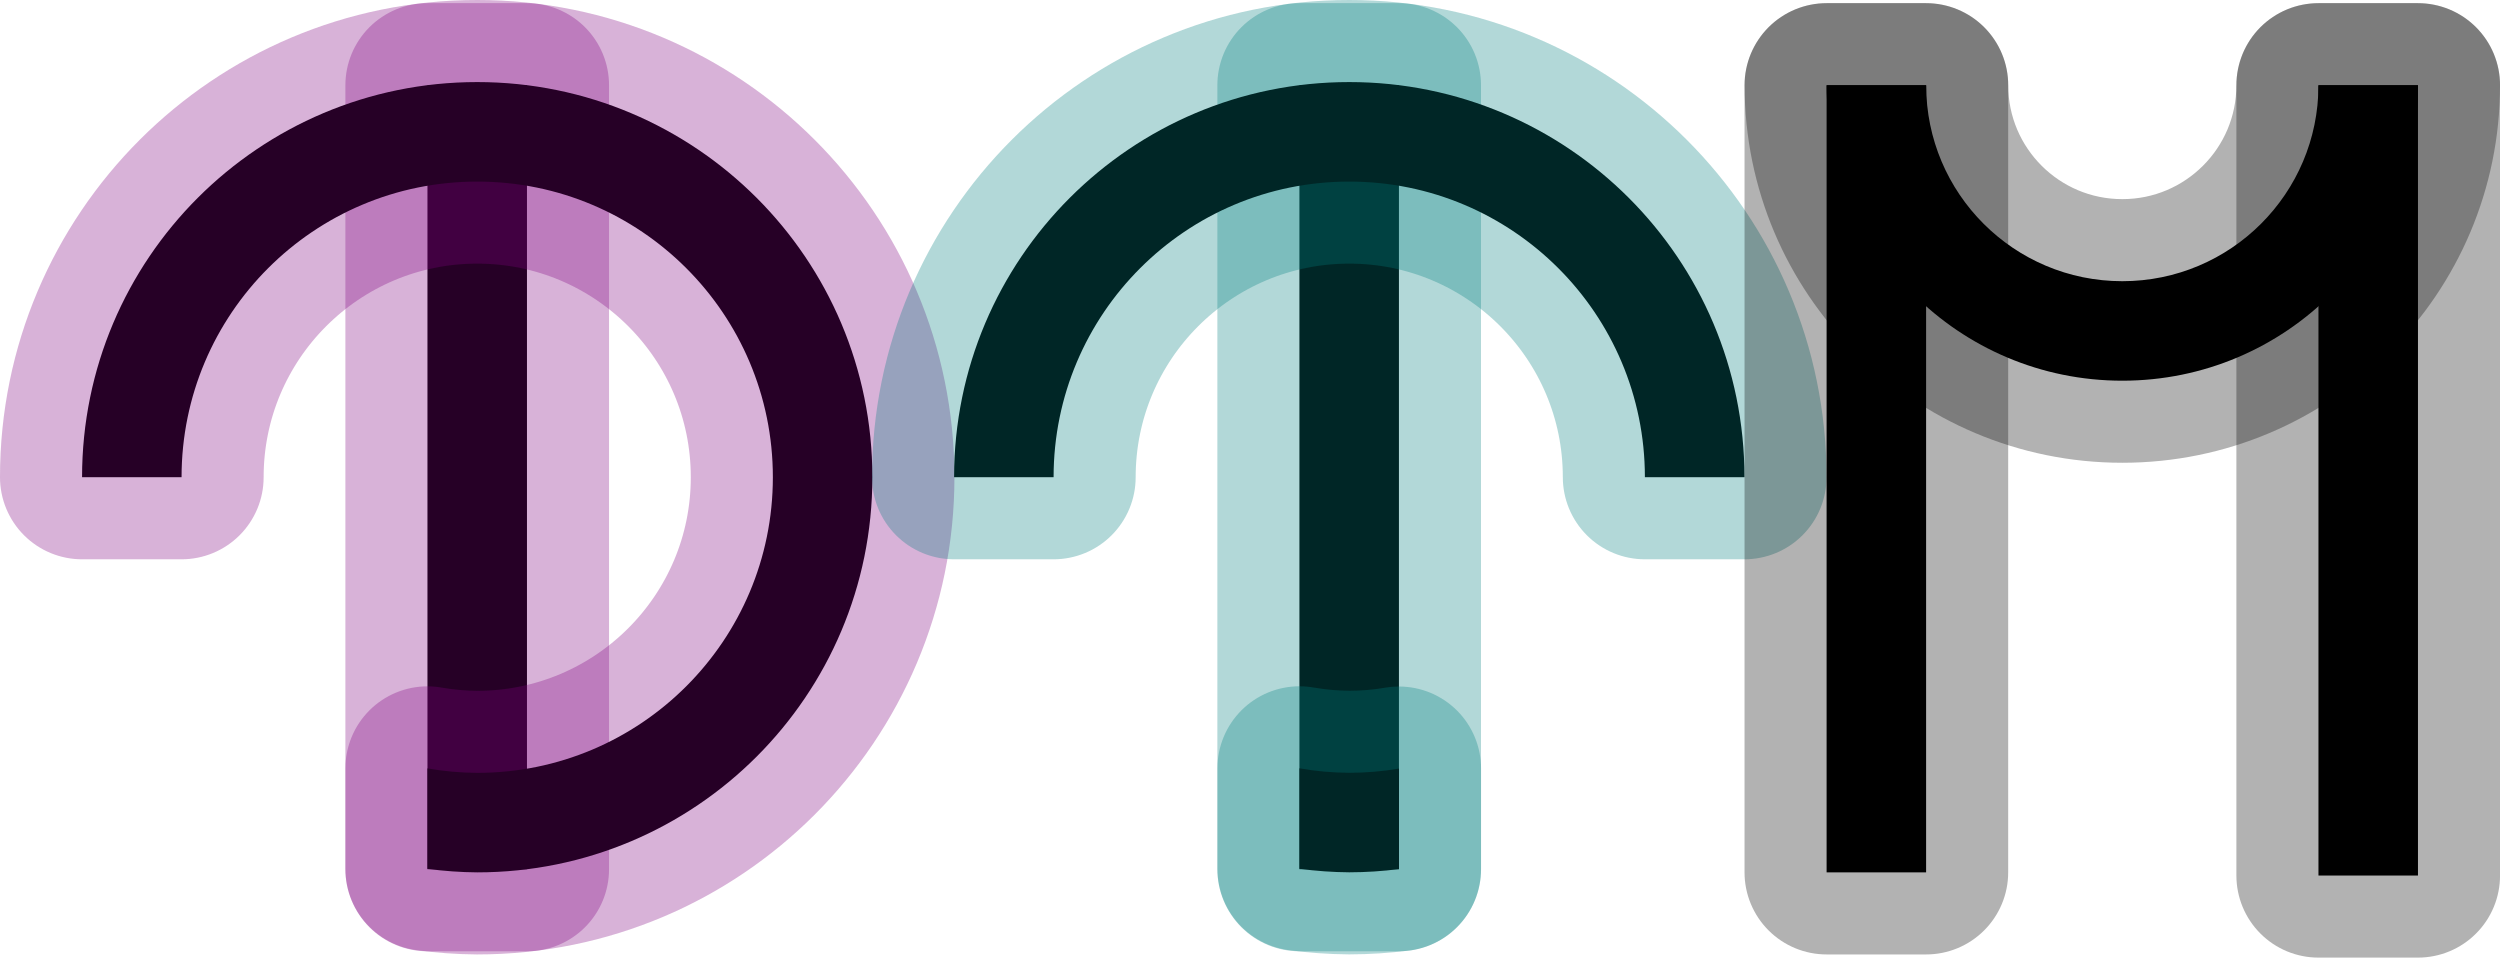
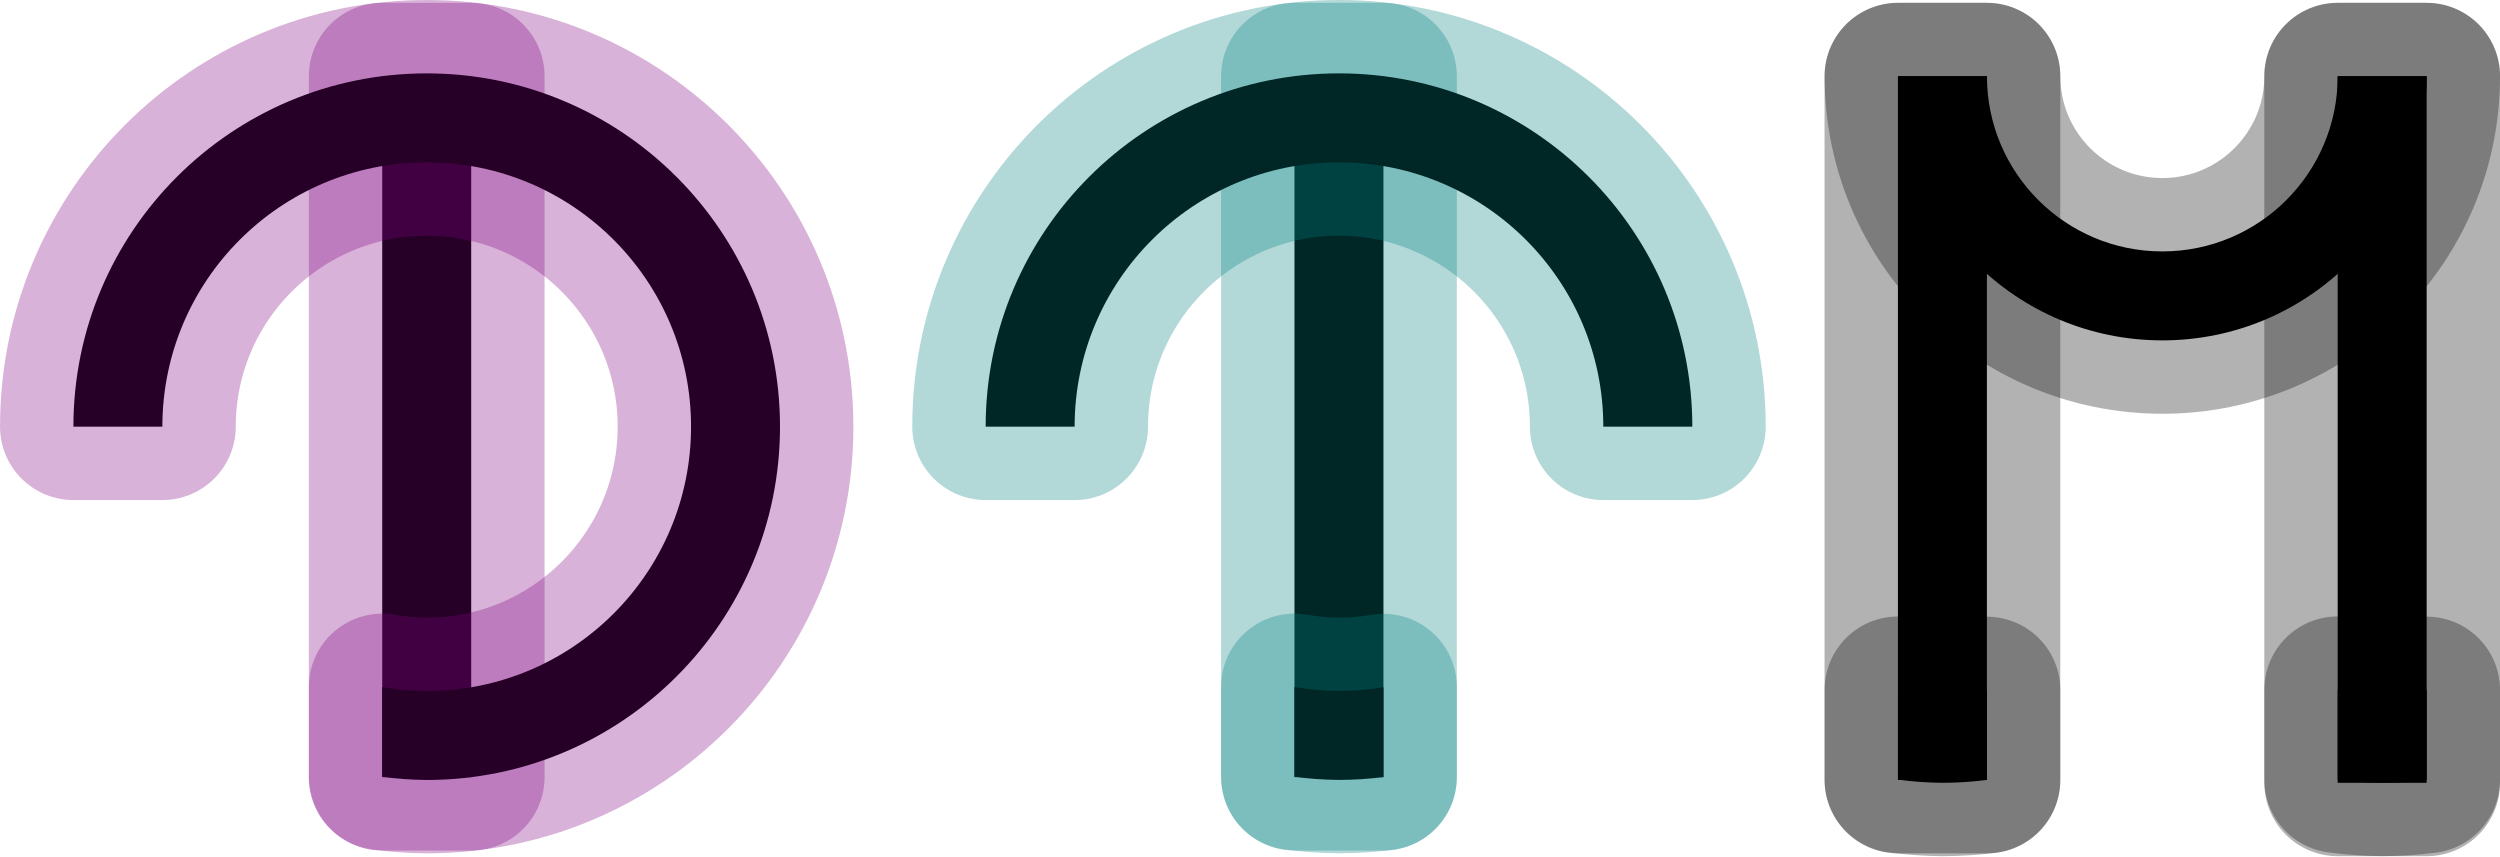
- <svg xmlns="http://www.w3.org/2000/svg" width="40.301mm" height="15.436mm" viewBox="0 0 40.301 15.436" version="1.1" id="svg1">
+ <svg xmlns="http://www.w3.org/2000/svg" width="45.075mm" height="15.436mm" viewBox="0 0 45.075 15.436" version="1.1" id="svg1">
  <defs id="defs1">
    </defs>
-   <g id="layer1" transform="translate(-184.8977,-42.324)">
+   <g id="layer1" transform="translate(-181.4435,-42.324)">
+     <rect style="fill:#000000;stroke:#000000;stroke-width:2.646;stroke-linecap:round;stroke-linejoin:round;stroke-miterlimit:4.7;stroke-dasharray:none;stroke-opacity:0.302" id="rect1-5" width="1.604" height="12.74" x="223.592" y="43.698" ry="0" />
+     <g id="g8" transform="translate(0.5341237)" style="fill:#000000">
+       <rect style="fill:#000000;stroke:#000000;stroke-width:2.646;stroke-linecap:round;stroke-linejoin:round;stroke-miterlimit:4.7;stroke-dasharray:none;stroke-opacity:0.302" id="rect4" width="1.604" height="12.689" x="215.129" y="43.698" ry="0" />
+       <path id="path5" style="fill:#000000;stroke:#000000;stroke-width:2.646;stroke-linecap:round;stroke-linejoin:round;stroke-miterlimit:4.7;stroke-dasharray:none;stroke-opacity:0.302" d="m 215.13,43.698 a 4.766,4.762 0 0 0 4.766,4.763 4.766,4.762 0 0 0 4.766,-4.763 h -1.604 a 3.162,3.16 0 0 1 -3.162,3.159 3.162,3.16 0 0 1 -3.162,-3.159 z" />
+     </g>
    <text xml:space="preserve" style="font-style:normal;font-variant:normal;font-weight:normal;font-stretch:normal;font-size:7.056px;line-height:1;font-family:'Britannic Bold';-inkscape-font-specification:'Britannic Bold, ';stroke-width:0.265" x="189.313" y="69.25" id="text1">
      <tspan id="tspan1" style="font-style:normal;font-variant:normal;font-weight:normal;font-stretch:normal;font-family:'Britannic Bold';-inkscape-font-specification:'Britannic Bold, ';stroke-width:0.265" x="189.313" y="69.25" />
    </text>
    <text xml:space="preserve" style="font-weight:bold;font-size:7.056px;line-height:1;font-family:'Neutral Face';-inkscape-font-specification:'Neutral Face Bold';stroke-width:0.265" x="197.703" y="72.643" id="text2">
      <tspan id="tspan2" style="stroke-width:0.265" x="197.703" y="72.643" />
    </text>
-     <g id="g6" transform="translate(0.1215639)">
-       <rect style="fill:#000000;stroke:#800080;stroke-width:2.646;stroke-linecap:round;stroke-linejoin:round;stroke-miterlimit:4.7;stroke-dasharray:none;stroke-opacity:0.302" id="rect5" width="1.604" height="12.638" x="191.667" y="43.698" ry="0" />
-       <path id="path3" style="fill:#000000;stroke:#800080;stroke-width:2.646;stroke-linecap:round;stroke-linejoin:round;stroke-miterlimit:4.7;stroke-dasharray:none;stroke-opacity:0.302" d="m 192.469,43.647 a 6.37,6.37 0 0 0 -6.37,6.37 h 1.604 a 4.766,4.766 0 0 1 4.766,-4.766 4.766,4.766 0 0 1 4.766,4.766 4.766,4.766 0 0 1 -4.766,4.766 4.766,4.766 0 0 1 -0.802,-0.072 v 1.619 a 6.37,6.37 0 0 0 0.802,0.057 6.37,6.37 0 0 0 6.37,-6.37 6.37,6.37 0 0 0 -6.37,-6.37 z" />
-     </g>
-     <g id="g7">
-       <rect style="fill:#000000;stroke:#008080;stroke-width:2.646;stroke-linecap:round;stroke-linejoin:round;stroke-miterlimit:4.7;stroke-dasharray:none;stroke-opacity:0.302" id="rect1" width="1.604" height="12.638" x="205.845" y="43.698" ry="0" />
-       <path id="circle3" style="fill:#000000;stroke:#008080;stroke-width:2.646;stroke-linecap:round;stroke-linejoin:round;stroke-miterlimit:4.7;stroke-dasharray:none;stroke-opacity:0.302" d="m 206.648,43.647 a 6.37,6.37 0 0 0 -6.37,6.37 h 1.604 a 4.766,4.766 0 0 1 4.766,-4.766 4.766,4.766 0 0 1 4.766,4.766 h 1.605 a 6.37,6.37 0 0 0 -6.37,-6.37 z m -0.802,11.063 v 1.619 a 6.37,6.37 0 0 0 0.802,0.057 6.37,6.37 0 0 0 0.802,-0.052 v -1.62 a 4.766,4.766 0 0 1 -0.802,0.068 4.766,4.766 0 0 1 -0.802,-0.072 z" />
-     </g>
-     <g id="g9" transform="translate(-0.7857308)">
-       <rect style="fill:#000000;stroke:#000000;stroke-width:2.646;stroke-linecap:round;stroke-linejoin:round;stroke-miterlimit:4.7;stroke-dasharray:none;stroke-opacity:0.302" id="rect1-5" width="1.604" height="12.74" x="223.058" y="43.698" ry="0" />
-       <g id="g8">
-         <rect style="fill:#000000;stroke:#000000;stroke-width:2.646;stroke-linecap:round;stroke-linejoin:round;stroke-miterlimit:4.7;stroke-dasharray:none;stroke-opacity:0.302" id="rect4" width="1.604" height="12.689" x="215.129" y="43.698" ry="0" />
-         <path id="ellipse5" style="fill:#000000;stroke:#000000;stroke-width:2.646;stroke-linecap:round;stroke-linejoin:round;stroke-miterlimit:4.7;stroke-dasharray:none;stroke-opacity:0.302" d="m 215.13,43.698 a 4.766,4.762 0 0 0 4.766,4.763 4.766,4.762 0 0 0 4.766,-4.763 h -1.604 a 3.162,3.16 0 0 1 -3.162,3.159 3.162,3.16 0 0 1 -3.162,-3.159 z" />
-       </g>
-     </g>
+     <rect style="fill:#000000;stroke:#800080;stroke-width:2.646;stroke-linecap:round;stroke-linejoin:round;stroke-miterlimit:4.7;stroke-dasharray:none;stroke-opacity:0.302" id="rect6" width="1.604" height="12.638" x="188.335" y="43.698" ry="0" />
+     <path id="path2" style="fill:#000000;stroke:#800080;stroke-width:2.646;stroke-linecap:round;stroke-linejoin:round;stroke-miterlimit:4.7;stroke-dasharray:none;stroke-opacity:0.302" d="m 189.137,43.647 a 6.37,6.37 0 0 0 -6.37,6.37 h 1.604 a 4.766,4.766 0 0 1 4.766,-4.766 4.766,4.766 0 0 1 4.766,4.766 4.766,4.766 0 0 1 -4.766,4.766 4.766,4.766 0 0 1 -0.802,-0.072 v 1.619 a 6.37,6.37 0 0 0 0.802,0.057 6.37,6.37 0 0 0 6.37,-6.37 6.37,6.37 0 0 0 -6.37,-6.37 z" />
+     <rect style="fill:#000000;stroke:#008080;stroke-width:2.646;stroke-linecap:round;stroke-linejoin:round;stroke-miterlimit:4.7;stroke-dasharray:none;stroke-opacity:0.302" id="rect7" width="1.604" height="12.638" x="204.783" y="43.698" ry="0" />
+     <path id="path4" style="fill:#000000;stroke:#008080;stroke-width:2.646;stroke-linecap:round;stroke-linejoin:round;stroke-miterlimit:4.7;stroke-dasharray:none;stroke-opacity:0.302" d="m 205.585,43.647 a 6.37,6.37 0 0 0 -6.37,6.37 h 1.604 a 4.766,4.766 0 0 1 4.766,-4.766 4.766,4.766 0 0 1 4.766,4.766 h 1.605 a 6.37,6.37 0 0 0 -6.37,-6.37 z m -0.802,11.063 v 1.619 a 6.37,6.37 0 0 0 0.802,0.057 6.37,6.37 0 0 0 0.802,-0.052 v -1.62 a 4.766,4.766 0 0 1 -0.802,0.068 4.766,4.766 0 0 1 -0.802,-0.072 z" />
+     <path style="fill:#000000;stroke:#000000;stroke-width:2.646;stroke-linecap:round;stroke-linejoin:round;stroke-miterlimit:4.7;stroke-dasharray:none;stroke-opacity:0.302" d="m 223.592,54.761 v 1.619 a 6.37,6.37 0 0 0 0.802,0.057 6.37,6.37 0 0 0 0.802,-0.052 v -1.62 a 4.766,4.766 0 0 1 -0.802,0.068 4.766,4.766 0 0 1 -0.802,-0.072 z" id="path1" />
+     <path style="fill:#000000;stroke:#000000;stroke-width:2.646;stroke-linecap:round;stroke-linejoin:round;stroke-miterlimit:4.7;stroke-dasharray:none;stroke-opacity:0.302" d="m 215.664,54.762 v 1.619 a 6.37,6.37 0 0 0 0.802,0.057 6.37,6.37 0 0 0 0.802,-0.052 v -1.62 a 4.766,4.766 0 0 1 -0.802,0.068 4.766,4.766 0 0 1 -0.802,-0.072 z" id="path1-8" />
  </g>
</svg>
